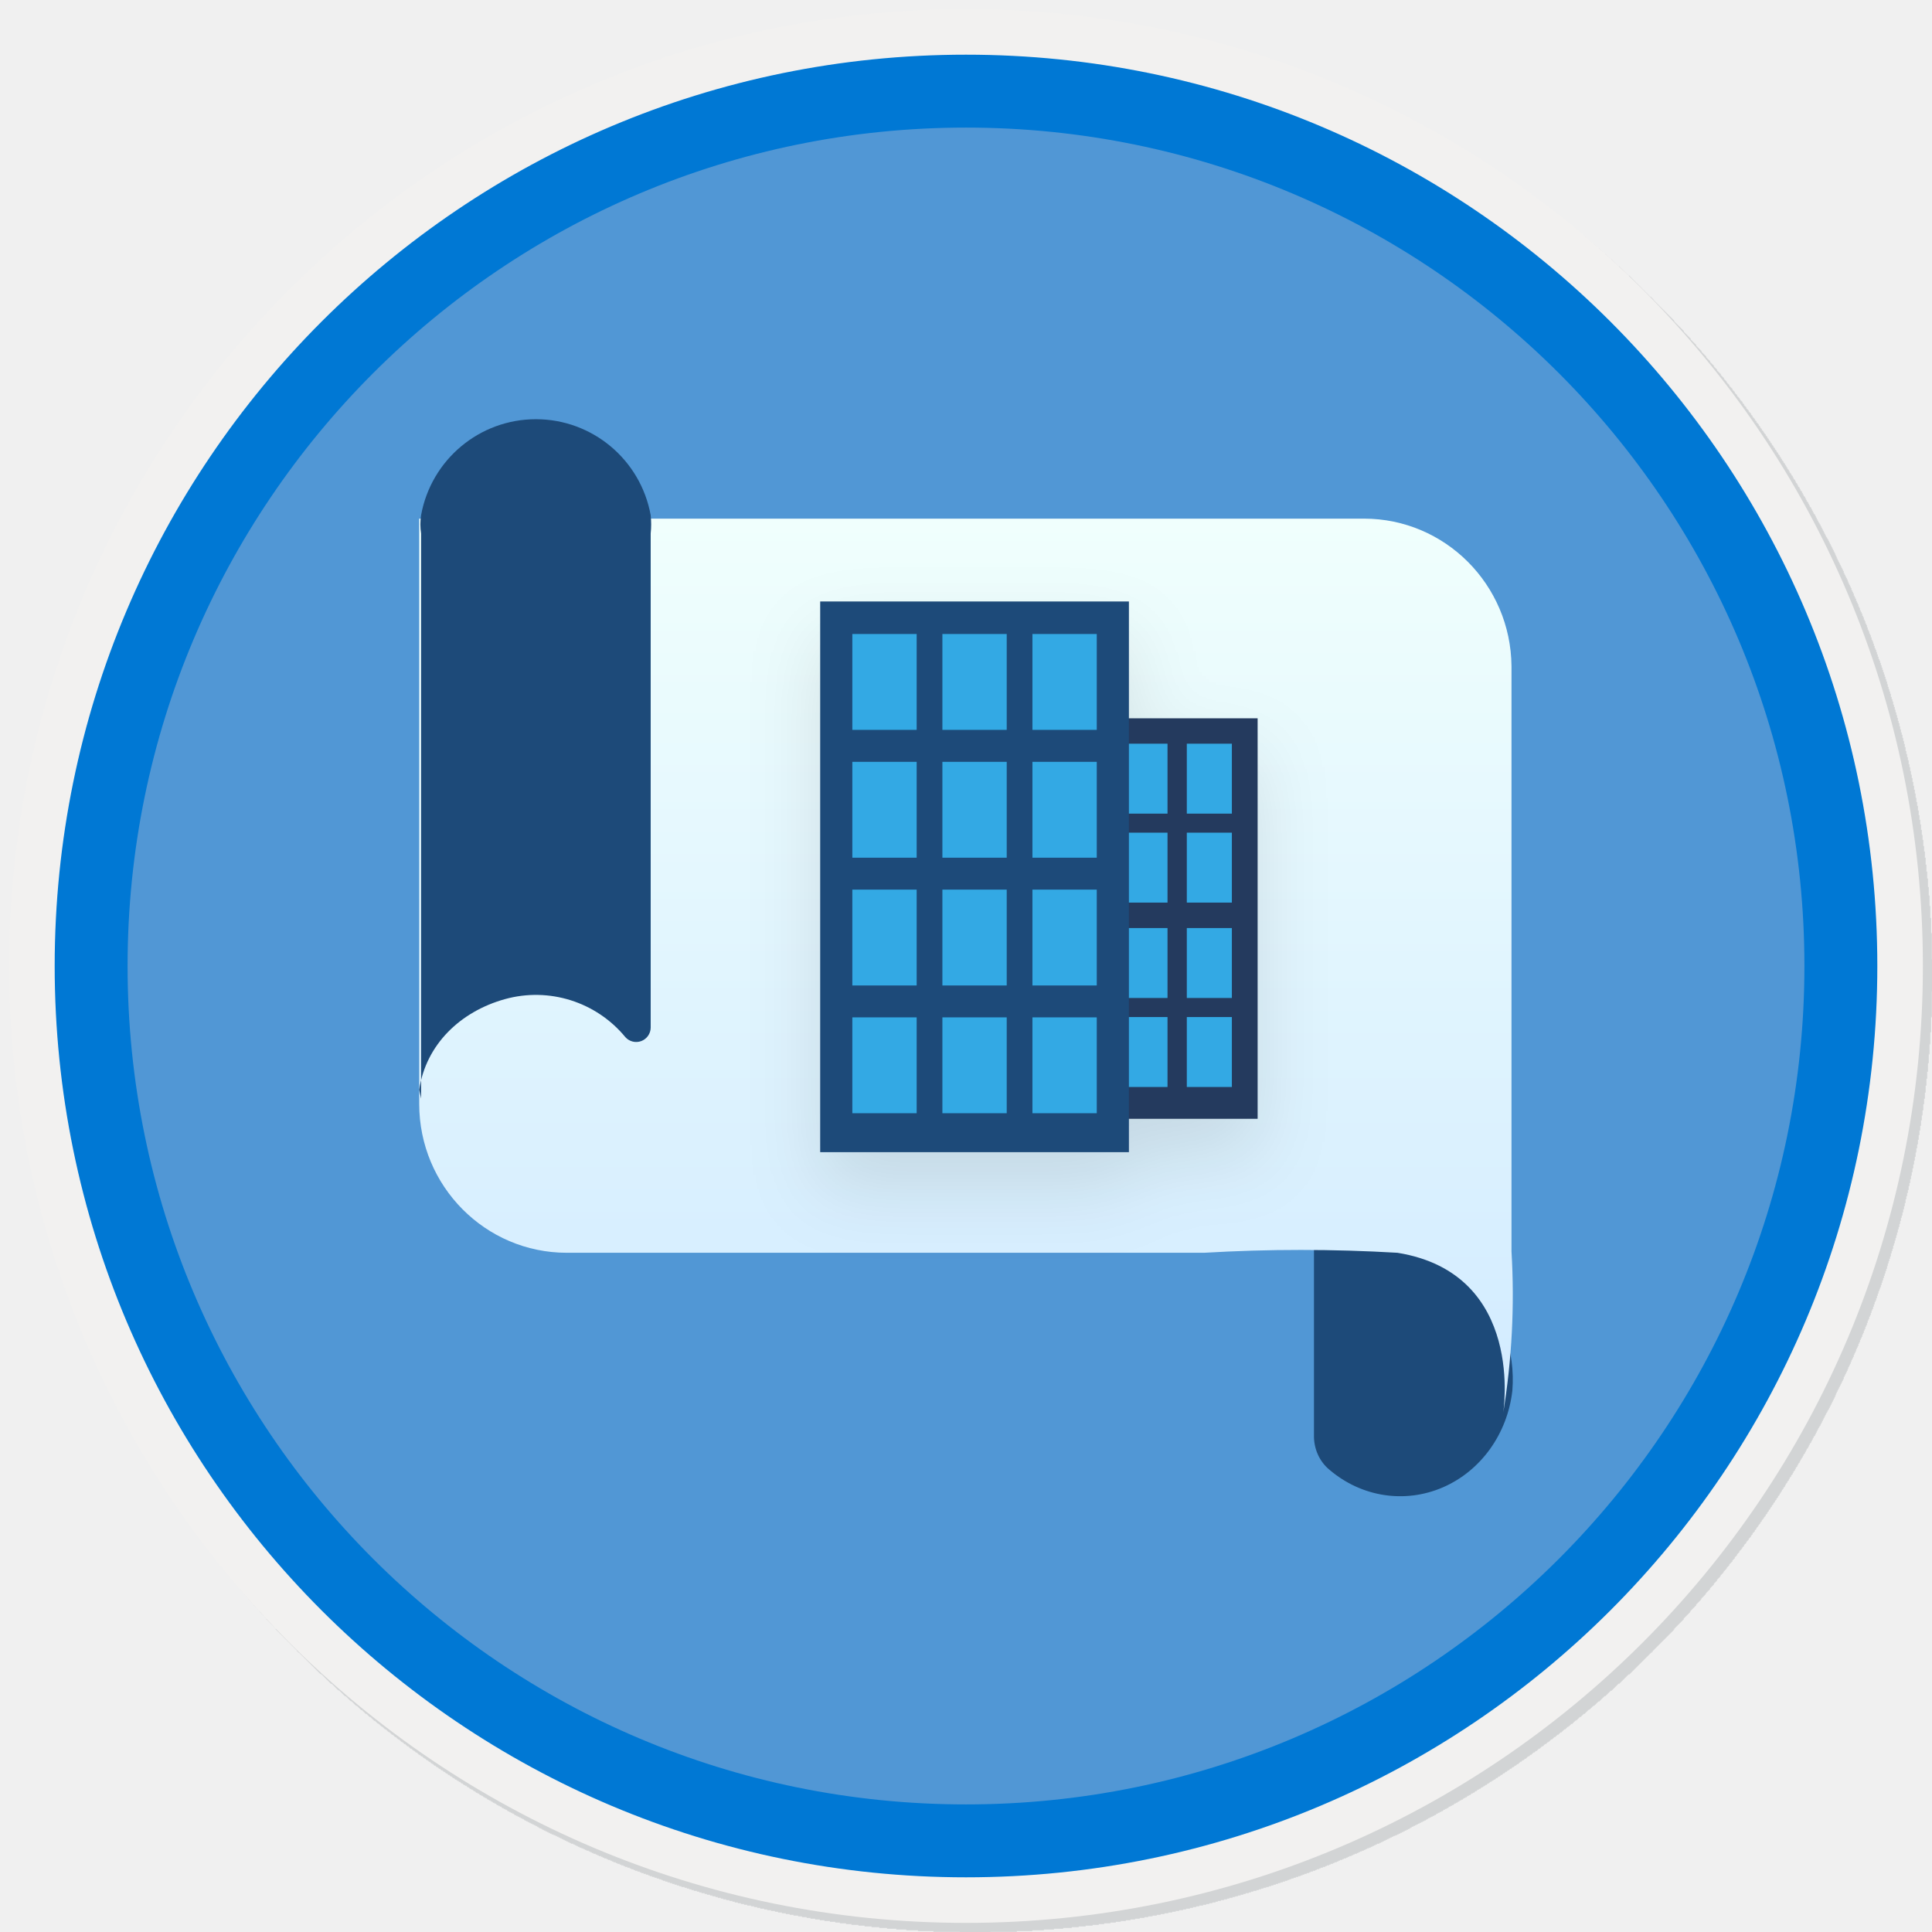
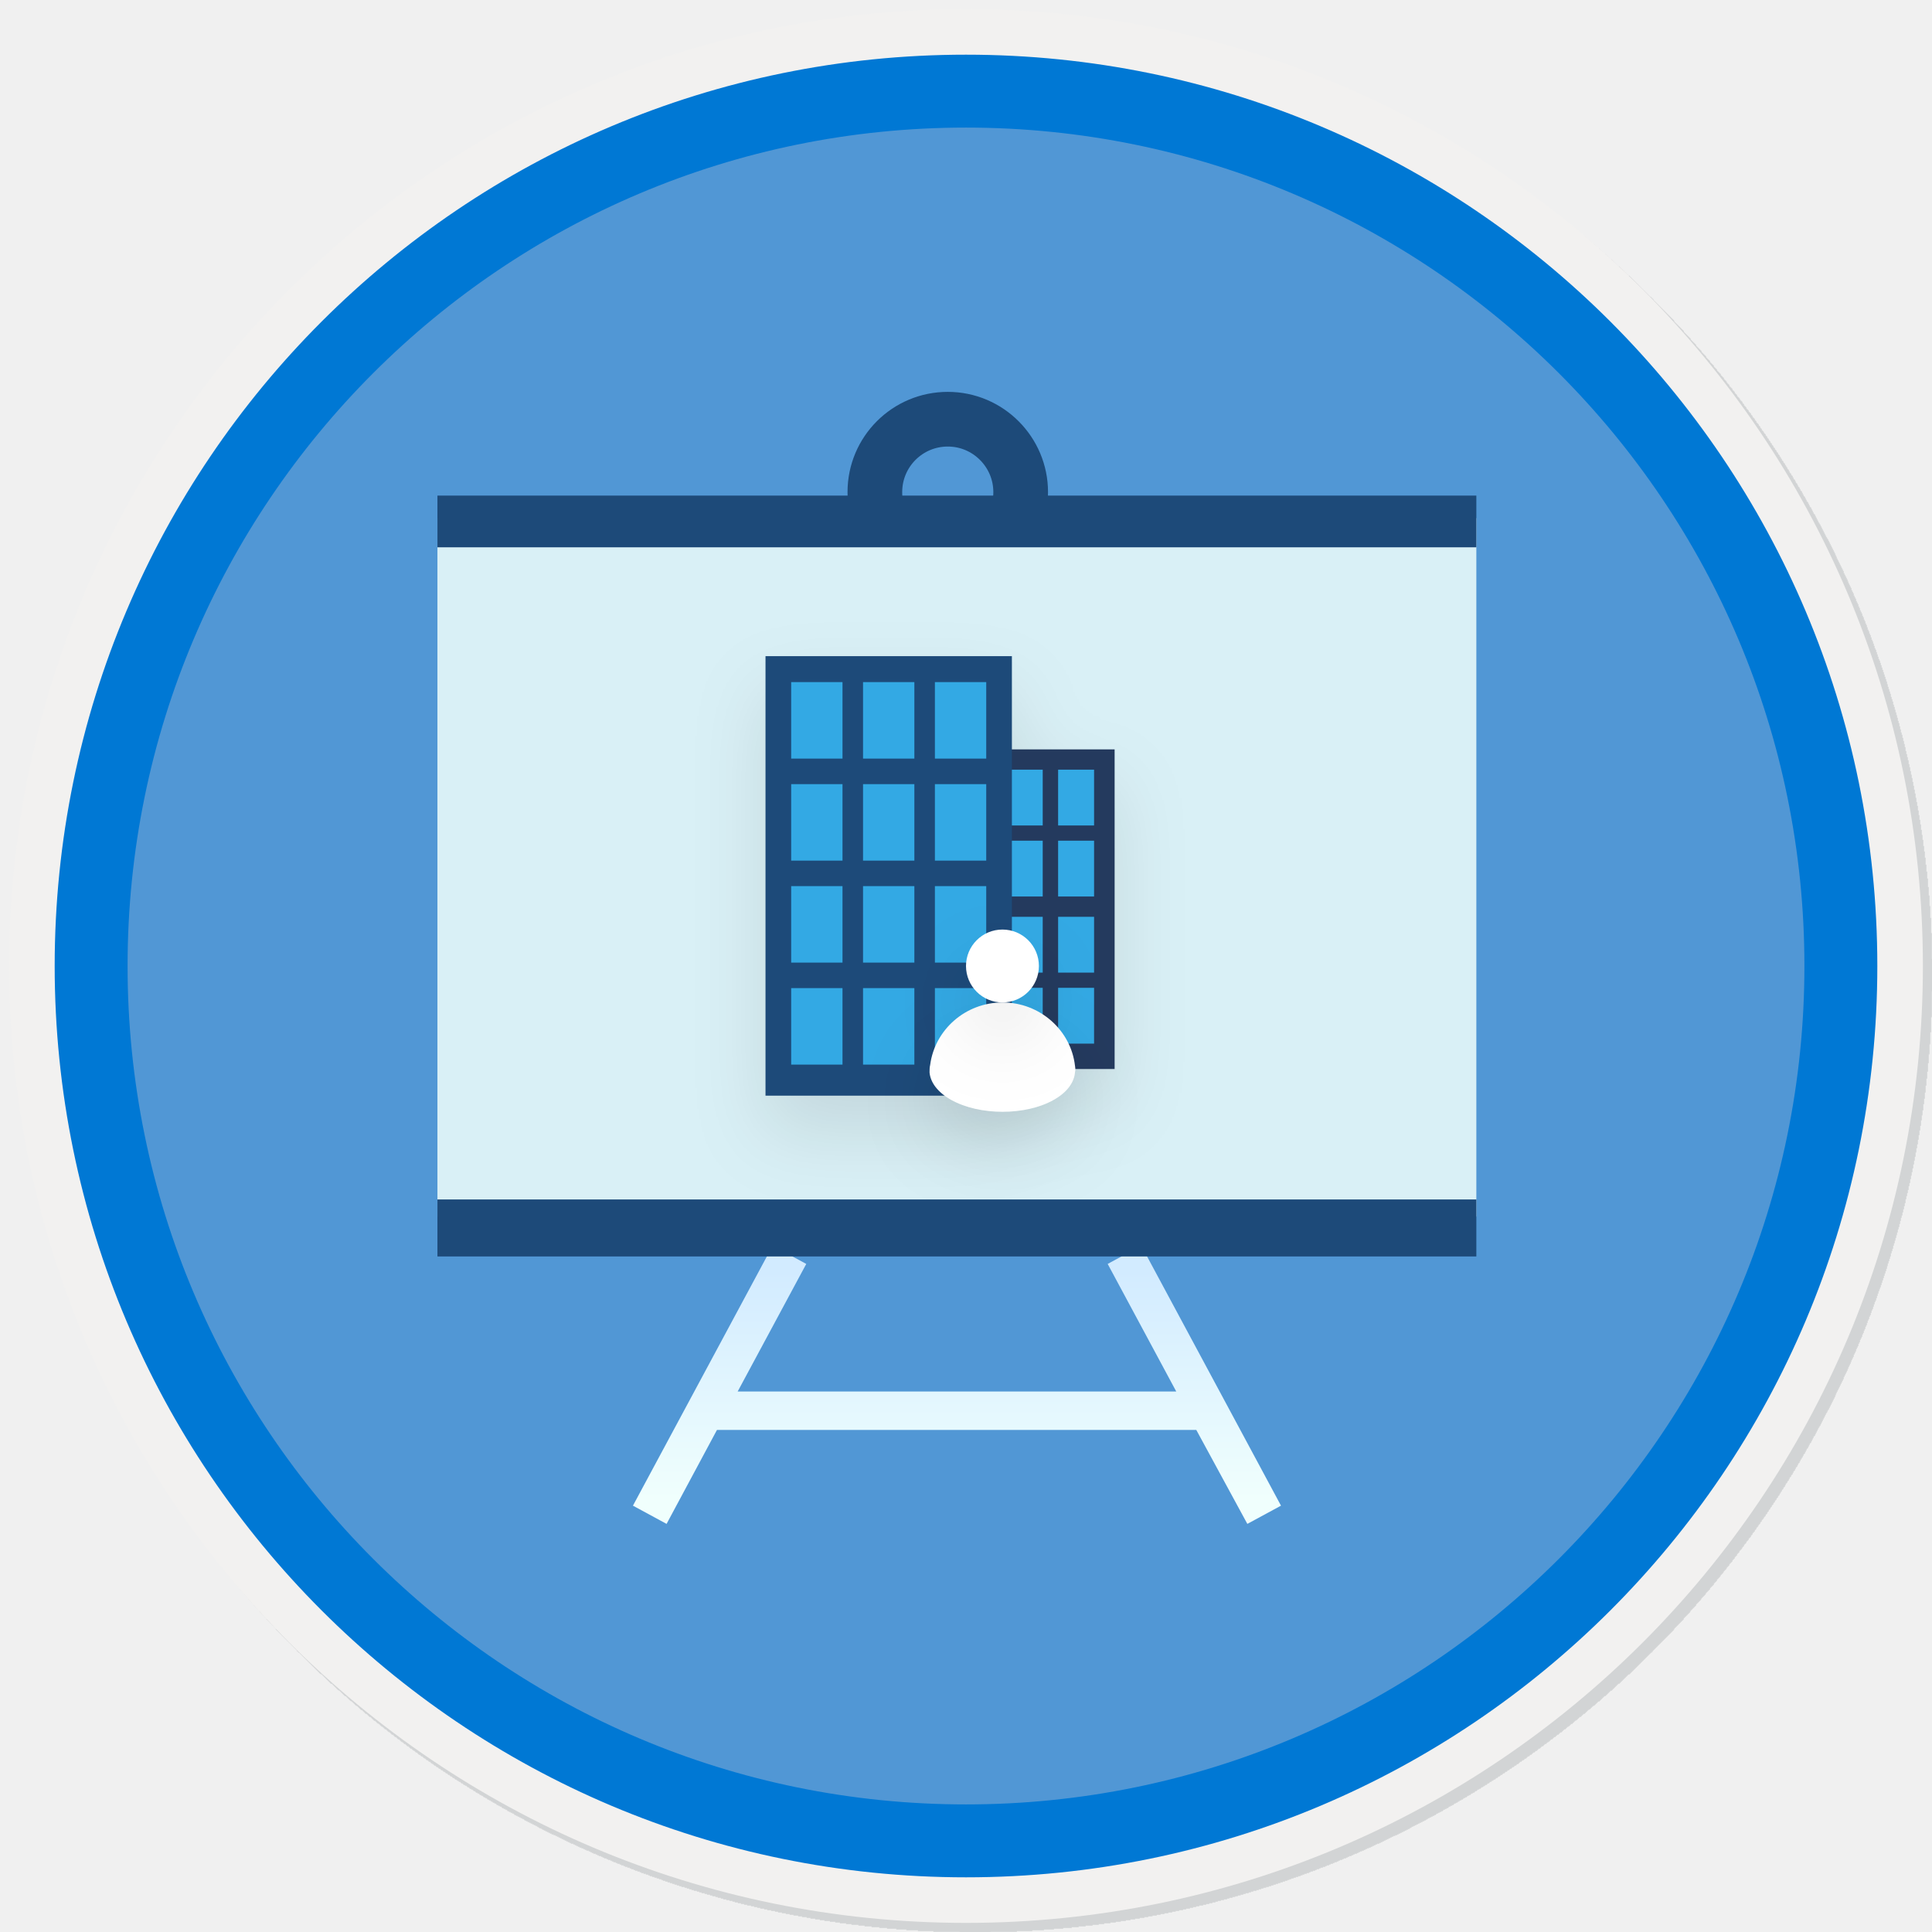
<svg xmlns="http://www.w3.org/2000/svg" width="106" height="106" viewBox="0 0 106 106" fill="none">
  <g filter="url(#filter0_d)">
    <circle cx="53" cy="53" r="49" fill="#5197D5" />
    <circle cx="53" cy="53" r="50.75" stroke="#F2F1F0" stroke-width="3.5" />
  </g>
  <circle cx="53" cy="53" r="48" stroke="#0078D4" stroke-width="4" />
-   <path d="M75.501 68.491C77.516 68.277 79.515 69.025 80.96 70.531C82.404 72.038 83.143 74.148 82.977 76.29C82.71 78.664 81.252 80.698 79.167 81.603C77.082 82.507 74.7 82.139 72.944 80.642C72.397 80.193 72.081 79.496 72.091 78.762V68.456L75.501 68.491Z" fill="#1D4A79" />
-   <path d="M82.929 36.554C82.89 32.069 79.277 28.455 74.833 28.455H23V60.564C23 65.076 26.625 68.734 31.096 68.734H39.585H66.065C69.597 68.526 73.139 68.526 76.671 68.734C83.742 69.876 82.469 77.546 82.469 77.546C82.952 74.612 83.106 71.632 82.929 68.662V36.554Z" fill="url(#paint0_linear)" />
-   <path d="M23.103 60.273L23 59.791C23.369 57.297 25.273 55.494 27.698 54.819C30.122 54.144 32.716 54.963 34.316 56.909C34.535 57.15 34.879 57.233 35.184 57.119C35.489 57.004 35.694 56.715 35.7 56.389V29.27C35.736 28.936 35.736 28.599 35.7 28.265C35.146 25.216 32.495 23 29.402 23C26.309 23 23.658 25.216 23.103 28.265C23.05 28.598 23.05 28.937 23.103 29.27V60.273Z" fill="#1D4A79" />
+   <path d="M52 31C54.209 31 56 29.214 56 27C56 24.799 54.209 23 52 23C49.791 23 48 24.786 48 27C47.987 29.214 49.791 31 52 31Z" stroke="#1D4A79" stroke-width="3" />
+   <path d="M65.636 78.455H39.336L36.572 83.609L34.727 82.609L42.391 68.346L44.236 69.346L40.472 76.346H64.536L60.773 69.346L62.618 68.346L70.282 82.609L68.436 83.609L65.636 78.455Z" fill="url(#paint0_linear)" />
+   <path d="M81 28.428H24V66.746H81V28.428Z" fill="#D9F0F6" />
+   <path d="M81 65.809H24V68.936H81V65.809Z" fill="#1D4A79" />
+   <path d="M81 27.191H24V30.028H81V27.191Z" fill="#1D4A79" />
  <g filter="url(#filter1_d)">
-     <rect x="56.993" y="39.41" width="12.007" height="21.974" fill="#243A5E" />
-     <rect x="58.053" y="40.803" width="2.472" height="3.837" fill="#ECF0F1" />
-     <rect x="61.584" y="40.803" width="2.472" height="3.837" fill="#33A9E4" />
-     <rect x="65.115" y="40.803" width="2.472" height="3.837" fill="#33A9E4" />
-     <rect x="58.053" y="45.685" width="2.472" height="3.837" fill="#ECF0F1" />
-     <rect x="61.584" y="45.685" width="2.472" height="3.837" fill="#33A9E4" />
-     <rect x="65.115" y="45.685" width="2.472" height="3.837" fill="#33A9E4" />
-     <rect x="58.053" y="50.918" width="2.472" height="3.837" fill="#ECF0F1" />
-     <rect x="61.584" y="50.918" width="2.472" height="3.837" fill="#33A9E4" />
-     <rect x="65.115" y="50.918" width="2.472" height="3.837" fill="#33A9E4" />
-     <rect x="58.053" y="55.801" width="2.472" height="3.837" fill="#ECF0F1" />
-     <rect x="61.584" y="55.801" width="2.472" height="3.837" fill="#33A9E4" />
-     <rect x="65.115" y="55.801" width="2.472" height="3.837" fill="#33A9E4" />
-     <rect x="45" y="33" width="16.938" height="30.214" fill="#1D4A79" />
-     <rect x="46.764" y="34.785" width="3.529" height="5.259" fill="#33A9E4" />
-     <rect x="51.705" y="34.785" width="3.529" height="5.259" fill="#33A9E4" />
-     <rect x="56.645" y="34.785" width="3.529" height="5.259" fill="#33A9E4" />
-     <rect x="46.764" y="41.799" width="3.529" height="5.259" fill="#33A9E4" />
-     <rect x="51.705" y="41.799" width="3.529" height="5.259" fill="#33A9E4" />
-     <rect x="56.645" y="41.799" width="3.529" height="5.259" fill="#33A9E4" />
-     <rect x="46.764" y="48.809" width="3.529" height="5.259" fill="#33A9E4" />
-     <rect x="51.705" y="48.809" width="3.529" height="5.259" fill="#33A9E4" />
-     <rect x="56.645" y="48.809" width="3.529" height="5.259" fill="#33A9E4" />
-     <rect x="46.764" y="55.818" width="3.529" height="5.259" fill="#33A9E4" />
-     <rect x="51.705" y="55.818" width="3.529" height="5.259" fill="#33A9E4" />
-     <rect x="56.645" y="55.818" width="3.529" height="5.259" fill="#33A9E4" />
+     <rect x="51.571" y="41.115" width="9.583" height="17.537" fill="#243A5E" />
+     <rect x="52.417" y="42.228" width="1.973" height="3.062" fill="#ECF0F1" />
+     <rect x="55.236" y="42.228" width="1.973" height="3.062" fill="#33A9E4" />
+     <rect x="58.054" y="42.228" width="1.973" height="3.062" fill="#33A9E4" />
+     <rect x="52.417" y="46.125" width="1.973" height="3.062" fill="#ECF0F1" />
+     <rect x="55.236" y="46.125" width="1.973" height="3.062" fill="#33A9E4" />
+     <rect x="58.054" y="46.125" width="1.973" height="3.062" fill="#33A9E4" />
+     <rect x="52.417" y="50.301" width="1.973" height="3.062" fill="#ECF0F1" />
+     <rect x="55.236" y="50.301" width="1.973" height="3.062" fill="#33A9E4" />
+     <rect x="58.054" y="50.301" width="1.973" height="3.062" fill="#33A9E4" />
+     <rect x="52.417" y="54.197" width="1.973" height="3.062" fill="#ECF0F1" />
+     <rect x="55.236" y="54.197" width="1.973" height="3.062" fill="#33A9E4" />
+     <rect x="58.054" y="54.197" width="1.973" height="3.062" fill="#33A9E4" />
+     <rect x="42" y="36" width="13.518" height="24.114" fill="#1D4A79" />
+     <rect x="43.408" y="37.424" width="2.816" height="4.197" fill="#33A9E4" />
+     <rect x="47.351" y="37.424" width="2.816" height="4.197" fill="#33A9E4" />
+     <rect x="51.294" y="37.424" width="2.816" height="4.197" fill="#33A9E4" />
+     <rect x="43.408" y="43.022" width="2.816" height="4.197" fill="#33A9E4" />
+     <rect x="47.351" y="43.022" width="2.816" height="4.197" fill="#33A9E4" />
+     <rect x="51.294" y="43.022" width="2.816" height="4.197" fill="#33A9E4" />
+     <rect x="43.408" y="48.617" width="2.816" height="4.197" fill="#33A9E4" />
+     <rect x="47.351" y="48.617" width="2.816" height="4.197" fill="#33A9E4" />
+     <rect x="51.294" y="48.617" width="2.816" height="4.197" fill="#33A9E4" />
+     <rect x="43.408" y="54.213" width="2.816" height="4.197" fill="#33A9E4" />
+     <rect x="47.351" y="54.213" width="2.816" height="4.197" fill="#33A9E4" />
+     <rect x="51.294" y="54.213" width="2.816" height="4.197" fill="#33A9E4" />
+   </g>
+   <g filter="url(#filter2_d)">
+     <path d="M58.98 58.476C58.76 56.53 57.062 55 55.007 55C52.97 55 51.289 56.497 51.034 58.426C51 58.559 51 58.709 51 58.842C51.051 59.391 51.441 59.923 52.172 60.339C53.734 61.22 56.281 61.22 57.826 60.339C58.556 59.923 58.929 59.391 58.98 58.842C59.014 58.726 58.997 58.593 58.98 58.476Z" fill="white" />
+   </g>
+   <g filter="url(#filter3_d)">
+     <path d="M55 55C56.105 55 57 54.105 57 53C57 51.895 56.105 51 55 51C53.895 51 53 51.895 53 53C53 54.105 53.895 55 55 55Z" fill="white" />
  </g>
  <defs>
    <filter id="filter0_d" x="0.5" y="0.5" width="105.5" height="105.5" filterUnits="userSpaceOnUse" color-interpolation-filters="sRGB">
      <feFlood flood-opacity="0" result="BackgroundImageFix" />
      <feColorMatrix in="SourceAlpha" type="matrix" values="0 0 0 0 0 0 0 0 0 0 0 0 0 0 0 0 0 0 127 0" />
      <feOffset dx="0.5" dy="0.5" />
      <feColorMatrix type="matrix" values="0 0 0 0 0.824 0 0 0 0 0.831 0 0 0 0 0.835 0 0 0 1 0" />
      <feBlend mode="normal" in2="BackgroundImageFix" result="effect1_dropShadow" />
      <feBlend mode="normal" in="SourceGraphic" in2="effect1_dropShadow" result="shape" />
    </filter>
-     <filter id="filter1_d" x="41" y="31" width="32" height="38.214" filterUnits="userSpaceOnUse" color-interpolation-filters="sRGB">
+     <filter id="filter1_d" x="38" y="34" width="27.154" height="32.114" filterUnits="userSpaceOnUse" color-interpolation-filters="sRGB">
      <feFlood flood-opacity="0" result="BackgroundImageFix" />
      <feColorMatrix in="SourceAlpha" type="matrix" values="0 0 0 0 0 0 0 0 0 0 0 0 0 0 0 0 0 0 127 0" />
      <feOffset dy="2" />
      <feGaussianBlur stdDeviation="2" />
      <feColorMatrix type="matrix" values="0 0 0 0 0 0 0 0 0 0 0 0 0 0 0 0 0 0 0.1 0" />
      <feBlend mode="normal" in2="BackgroundImageFix" result="effect1_dropShadow" />
      <feBlend mode="normal" in="SourceGraphic" in2="effect1_dropShadow" result="shape" />
    </filter>
-     <linearGradient id="paint0_linear" x1="83" y1="77.546" x2="83" y2="28.455" gradientUnits="userSpaceOnUse">
+     <filter id="filter2_d" x="47" y="53" width="16" height="14" filterUnits="userSpaceOnUse" color-interpolation-filters="sRGB">
+       <feFlood flood-opacity="0" result="BackgroundImageFix" />
+       <feColorMatrix in="SourceAlpha" type="matrix" values="0 0 0 0 0 0 0 0 0 0 0 0 0 0 0 0 0 0 127 0" />
+       <feOffset dy="2" />
+       <feGaussianBlur stdDeviation="2" />
+       <feColorMatrix type="matrix" values="0 0 0 0 0 0 0 0 0 0 0 0 0 0 0 0 0 0 0.1 0" />
+       <feBlend mode="normal" in2="BackgroundImageFix" result="effect1_dropShadow" />
+       <feBlend mode="normal" in="SourceGraphic" in2="effect1_dropShadow" result="shape" />
+     </filter>
+     <filter id="filter3_d" x="49" y="49" width="12" height="12" filterUnits="userSpaceOnUse" color-interpolation-filters="sRGB">
+       <feFlood flood-opacity="0" result="BackgroundImageFix" />
+       <feColorMatrix in="SourceAlpha" type="matrix" values="0 0 0 0 0 0 0 0 0 0 0 0 0 0 0 0 0 0 127 0" />
+       <feOffset dy="2" />
+       <feGaussianBlur stdDeviation="2" />
+       <feColorMatrix type="matrix" values="0 0 0 0 0 0 0 0 0 0 0 0 0 0 0 0 0 0 0.1 0" />
+       <feBlend mode="normal" in2="BackgroundImageFix" result="effect1_dropShadow" />
+       <feBlend mode="normal" in="SourceGraphic" in2="effect1_dropShadow" result="shape" />
+     </filter>
+     <linearGradient id="paint0_linear" x1="52.497" y1="69.734" x2="52.497" y2="82.254" gradientUnits="userSpaceOnUse">
      <stop stop-color="#D2EBFF" />
      <stop offset="1" stop-color="#F0FFFD" />
    </linearGradient>
  </defs>
</svg>
